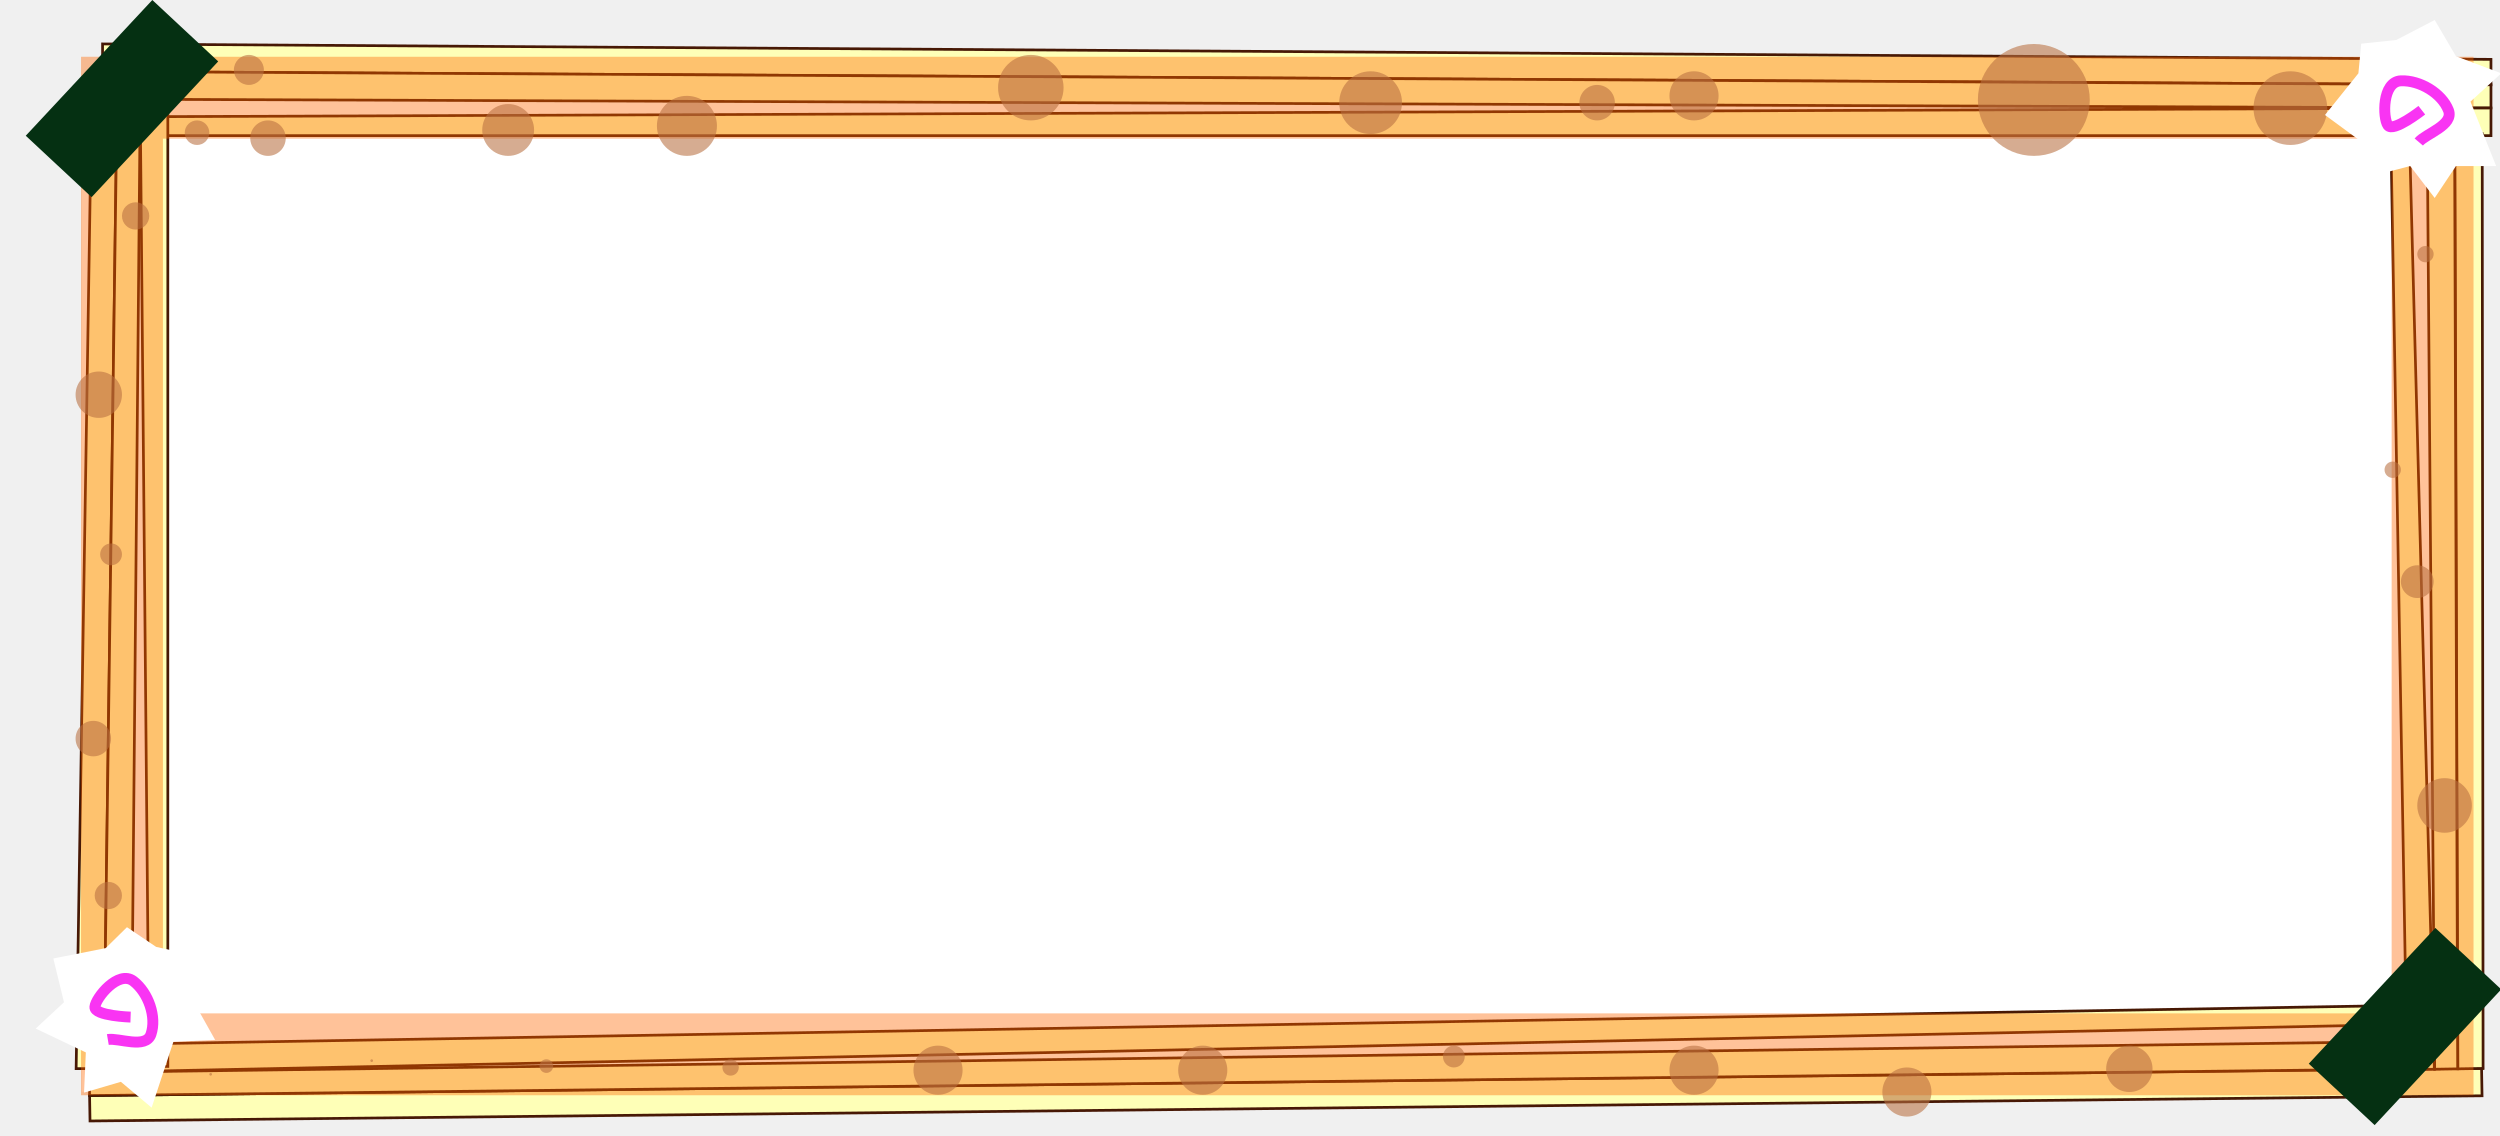
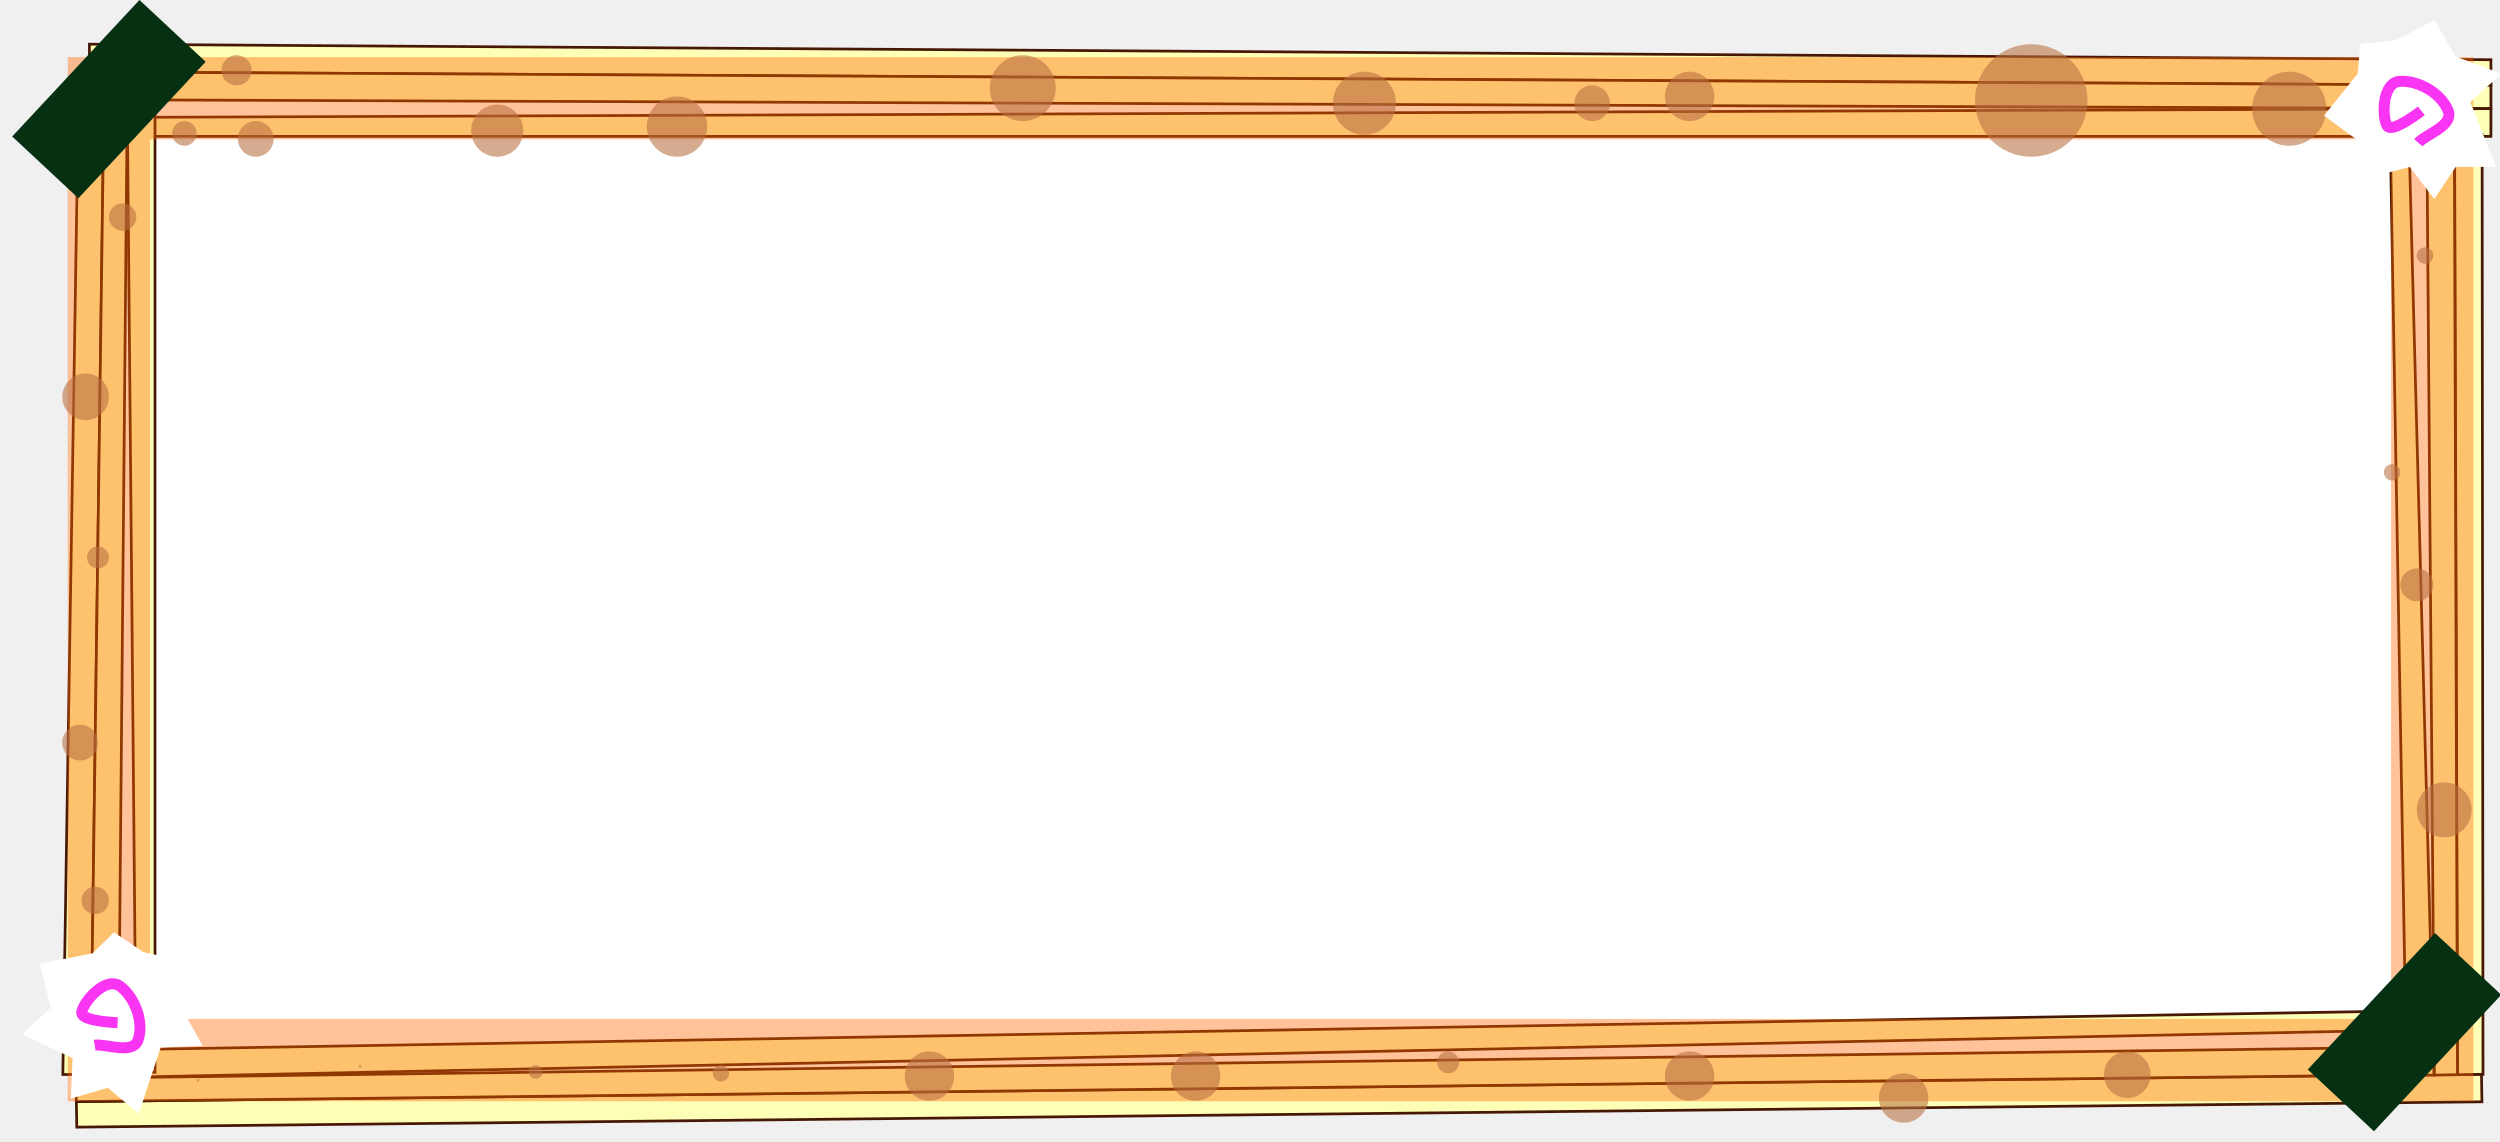
- <svg xmlns="http://www.w3.org/2000/svg" width="916" height="416" viewBox="0 0 916 416">
+ <svg xmlns="http://www.w3.org/2000/svg" width="911" height="416" viewBox="5 0 911 416">
  <defs>
    <clipPath id="clip-ラーメン枠">
      <rect width="916" height="416" />
    </clipPath>
  </defs>
  <rect x="30" y="30" width="870" height="370" fill="#ffffff" />
  <g id="ラーメン枠" clip-path="url(#clip-ラーメン枠)">
    <g id="グループ_210" data-name="グループ 210" transform="translate(-54.309 -1030.881)">
      <g id="グループ_207" data-name="グループ 207" transform="translate(967 1046.975) rotate(90)">
        <path id="パス_12" data-name="パス 12" d="M5.667,0,0,875.111H10.119L14.976,0Z" transform="translate(0)" fill="#feffb7" stroke="#471805" stroke-linecap="round" stroke-width="1" />
        <path id="パス_13" data-name="パス 13" d="M4.857,0,0,875.516H10.119L13.357,0Z" transform="translate(10.119)" fill="#feffb7" stroke="#461804" stroke-linecap="round" stroke-width="1" />
        <path id="パス_14" data-name="パス 14" d="M0,0,3.238,874.3h6.881V0Z" transform="translate(23.476)" fill="#feffb7" stroke="#471804" stroke-linecap="round" stroke-width="1" />
      </g>
      <g id="グループ_209" data-name="グループ 209" transform="matrix(-0.017, -1, 1, -0.017, 87.387, 1447.276)">
        <path id="パス_12-2" data-name="パス 12" d="M5.667,0,0,876.342H10.119L14.976,0Z" transform="translate(0 0)" fill="#feffb7" stroke="#471805" stroke-linecap="round" stroke-width="1" />
        <path id="パス_13-2" data-name="パス 13" d="M4.857,0,0,876.746H10.119L13.357,0Z" transform="translate(10.119 0)" fill="#feffb7" stroke="#461804" stroke-linecap="round" stroke-width="1" />
        <path id="パス_14-2" data-name="パス 14" d="M0,0,3.238,875.532h6.881V0Z" transform="translate(23.476)" fill="#feffb7" stroke="#471804" stroke-linecap="round" stroke-width="1" />
      </g>
      <g id="グループ_208" data-name="グループ 208" transform="matrix(-1, 0.017, -0.017, -1, 969.732, 1422.255)">
        <path id="パス_12-3" data-name="パス 12" d="M5.621,0,.12,342.326l10.037,0L14.855,0Z" transform="translate(0 0)" fill="#feffb7" stroke="#471805" stroke-linecap="round" stroke-width="1" />
        <path id="パス_13-3" data-name="パス 13" d="M4.813,0,.12,342.727l10.028,0L13.236,0Z" transform="translate(10.119 0.003)" fill="#feffb7" stroke="#461804" stroke-linecap="round" stroke-width="1" />
        <path id="パス_14-3" data-name="パス 14" d="M0,0l3.32,341.511,6.8,0L10,0Z" transform="translate(23.475 0.008)" fill="#feffb7" stroke="#471804" stroke-linecap="round" stroke-width="1" />
      </g>
      <g id="グループ_206" data-name="グループ 206" transform="translate(82.203 1068.772)">
        <path id="パス_12-4" data-name="パス 12" d="M1018.5-91.228l-5.667,353.654h10.119l4.857-353.654Z" transform="translate(-1012.831 91.228)" fill="#feffb7" stroke="#471805" stroke-linecap="round" stroke-width="1" />
        <path id="パス_13-4" data-name="パス 13" d="M1027.807-91.228l-4.857,354.059h10.119l3.238-354.059Z" transform="translate(-1012.831 91.228)" fill="#feffb7" stroke="#461804" stroke-linecap="round" stroke-width="1" />
        <path id="パス_14-4" data-name="パス 14" d="M1036.307-91.228l3.238,352.844h6.881V-91.228Z" transform="translate(-1012.831 91.228)" fill="#feffb7" stroke="#471804" stroke-linecap="round" stroke-width="1" />
      </g>
      <path id="パス_15" data-name="パス 15" d="M128,5381.681H974.607v350.5H128Z" transform="translate(-29 -4315)" fill="none" stroke="#f60" stroke-width="30" opacity="0.4" />
      <g id="グループ_211" data-name="グループ 211" transform="translate(82 1047)" opacity="0.58">
        <circle id="楕円形_2" data-name="楕円形 2" cx="5.5" cy="5.5" r="5.5" transform="translate(58 4)" fill="#b87041" />
        <circle id="楕円形_3" data-name="楕円形 3" cx="4.5" cy="4.5" r="4.5" transform="translate(40 28)" fill="#b87041" />
        <circle id="楕円形_4" data-name="楕円形 4" cx="5" cy="5" r="5" transform="translate(17 58)" fill="#b87041" />
        <circle id="楕円形_5" data-name="楕円形 5" cx="8.5" cy="8.5" r="8.5" transform="translate(0 120)" fill="#b87041" />
        <circle id="楕円形_6" data-name="楕円形 6" cx="4" cy="4" r="4" transform="translate(9 183)" fill="#b87041" />
        <circle id="楕円形_7" data-name="楕円形 7" cx="6.5" cy="6.5" r="6.5" transform="translate(0 248)" fill="#b87041" />
        <circle id="楕円形_8" data-name="楕円形 8" cx="5" cy="5" r="5" transform="translate(7 307)" fill="#b87041" />
        <circle id="楕円形_9" data-name="楕円形 9" cx="5" cy="5" r="5" transform="translate(7 367)" fill="#b87041" />
        <circle id="楕円形_10" data-name="楕円形 10" cx="0.5" cy="0.5" r="0.5" transform="translate(49 377)" fill="#b87041" />
        <circle id="楕円形_11" data-name="楕円形 11" cx="0.5" cy="0.5" r="0.5" transform="translate(108 372)" fill="#b87041" />
        <circle id="楕円形_12" data-name="楕円形 12" cx="2.5" cy="2.5" r="2.5" transform="translate(170 372)" fill="#b87041" />
        <circle id="楕円形_13" data-name="楕円形 13" cx="3" cy="3" r="3" transform="translate(237 372)" fill="#b87041" />
        <circle id="楕円形_14" data-name="楕円形 14" cx="9" cy="9" r="9" transform="translate(307 367)" fill="#b87041" />
        <circle id="楕円形_15" data-name="楕円形 15" cx="9" cy="9" r="9" transform="translate(404 367)" fill="#b87041" />
        <circle id="楕円形_16" data-name="楕円形 16" cx="4" cy="4" r="4" transform="translate(501 367)" fill="#b87041" />
        <circle id="楕円形_17" data-name="楕円形 17" cx="9" cy="9" r="9" transform="translate(584 367)" fill="#b87041" />
        <circle id="楕円形_18" data-name="楕円形 18" cx="9" cy="9" r="9" transform="translate(662 375)" fill="#b87041" />
        <circle id="楕円形_19" data-name="楕円形 19" cx="8.5" cy="8.5" r="8.5" transform="translate(744 367)" fill="#b87041" />
        <circle id="楕円形_20" data-name="楕円形 20" cx="12" cy="12" r="12" transform="translate(840 356)" fill="#b87041" />
        <circle id="楕円形_21" data-name="楕円形 21" cx="10" cy="10" r="10" transform="translate(858 269)" fill="#b87041" />
        <circle id="楕円形_22" data-name="楕円形 22" cx="6" cy="6" r="6" transform="translate(852 191)" fill="#b87041" />
        <circle id="楕円形_23" data-name="楕円形 23" cx="3" cy="3" r="3" transform="translate(846 153)" fill="#b87041" />
        <circle id="楕円形_24" data-name="楕円形 24" cx="3" cy="3" r="3" transform="translate(858 74)" fill="#b87041" />
        <circle id="楕円形_25" data-name="楕円形 25" cx="4" cy="4" r="4" transform="translate(864 37)" fill="#b87041" />
        <circle id="楕円形_26" data-name="楕円形 26" cx="13.5" cy="13.5" r="13.5" transform="translate(798 10)" fill="#b87041" />
        <circle id="楕円形_27" data-name="楕円形 27" cx="20.5" cy="20.5" r="20.5" transform="translate(697)" fill="#b87041" />
        <circle id="楕円形_28" data-name="楕円形 28" cx="9" cy="9" r="9" transform="translate(584 10)" fill="#b87041" />
        <circle id="楕円形_29" data-name="楕円形 29" cx="6.5" cy="6.5" r="6.5" transform="translate(551 15)" fill="#b87041" />
        <circle id="楕円形_30" data-name="楕円形 30" cx="11.5" cy="11.5" r="11.5" transform="translate(463 10)" fill="#b87041" />
        <circle id="楕円形_31" data-name="楕円形 31" cx="12" cy="12" r="12" transform="translate(338 4)" fill="#b87041" />
        <circle id="楕円形_32" data-name="楕円形 32" cx="11" cy="11" r="11" transform="translate(213 19)" fill="#b87041" />
        <circle id="楕円形_33" data-name="楕円形 33" cx="9.5" cy="9.5" r="9.5" transform="translate(149 22)" fill="#b87041" />
        <circle id="楕円形_34" data-name="楕円形 34" cx="6.5" cy="6.5" r="6.5" transform="translate(64 28)" fill="#b87041" />
      </g>
      <g id="グループ_212" data-name="グループ 212">
        <rect id="長方形_84" data-name="長方形 84" width="33" height="68" transform="translate(946.621 1370.881) rotate(43)" fill="#053012" />
        <rect id="長方形_85" data-name="長方形 85" width="33" height="68" transform="translate(110.121 1030.881) rotate(43)" fill="#053012" />
      </g>
      <g id="グループ_213" data-name="グループ 213" transform="translate(1 -13.522)">
        <path id="パス_18" data-name="パス 18" d="M974,5377.881l12.823-1.345,14.094-7.326,7.785,13.267,16.591,6.271-11.261,10.363,9.391,23.605H1008.7l-7.785,11.7-8.966-11.7-19.684,5.105L974,5413.778l-13.285-9.768,12.246-15.264Z" transform="translate(2810.535 -3361.643) rotate(40)" fill="#fff" />
        <path id="パス_19" data-name="パス 19" d="M981.116,5388.616s-10.5,8.241-12.415,5.55-2.189-16.039,4.767-16.315,14.992,4.578,17.4,10.765c2.131,5.469-8.213,8.532-10.863,11.653" transform="translate(2813.316 -3341.501) rotate(40)" fill="none" stroke="#f934f3" stroke-width="4" />
      </g>
      <g id="グループ_214" data-name="グループ 214">
        <path id="パス_16" data-name="パス 16" d="M974,5377.881l12.823-1.345,14.094-7.326,7.785,13.267,16.591,6.271-11.261,10.363,9.391,23.605H1008.7l-7.785,11.7-8.966-11.7-19.684,5.105L974,5413.778l-13.285-9.768,12.246-15.264Z" transform="translate(-54.535 -4330.999)" fill="#fff" />
        <path id="パス_17" data-name="パス 17" d="M981.116,5388.616s-10.5,8.241-12.415,5.55-2.189-16.039,4.767-16.315,14.992,4.578,17.4,10.765c2.131,5.469-8.213,8.532-10.863,11.653" transform="translate(-39.458 -4317.357)" fill="none" stroke="#f934f3" stroke-width="4" />
      </g>
    </g>
  </g>
</svg>
